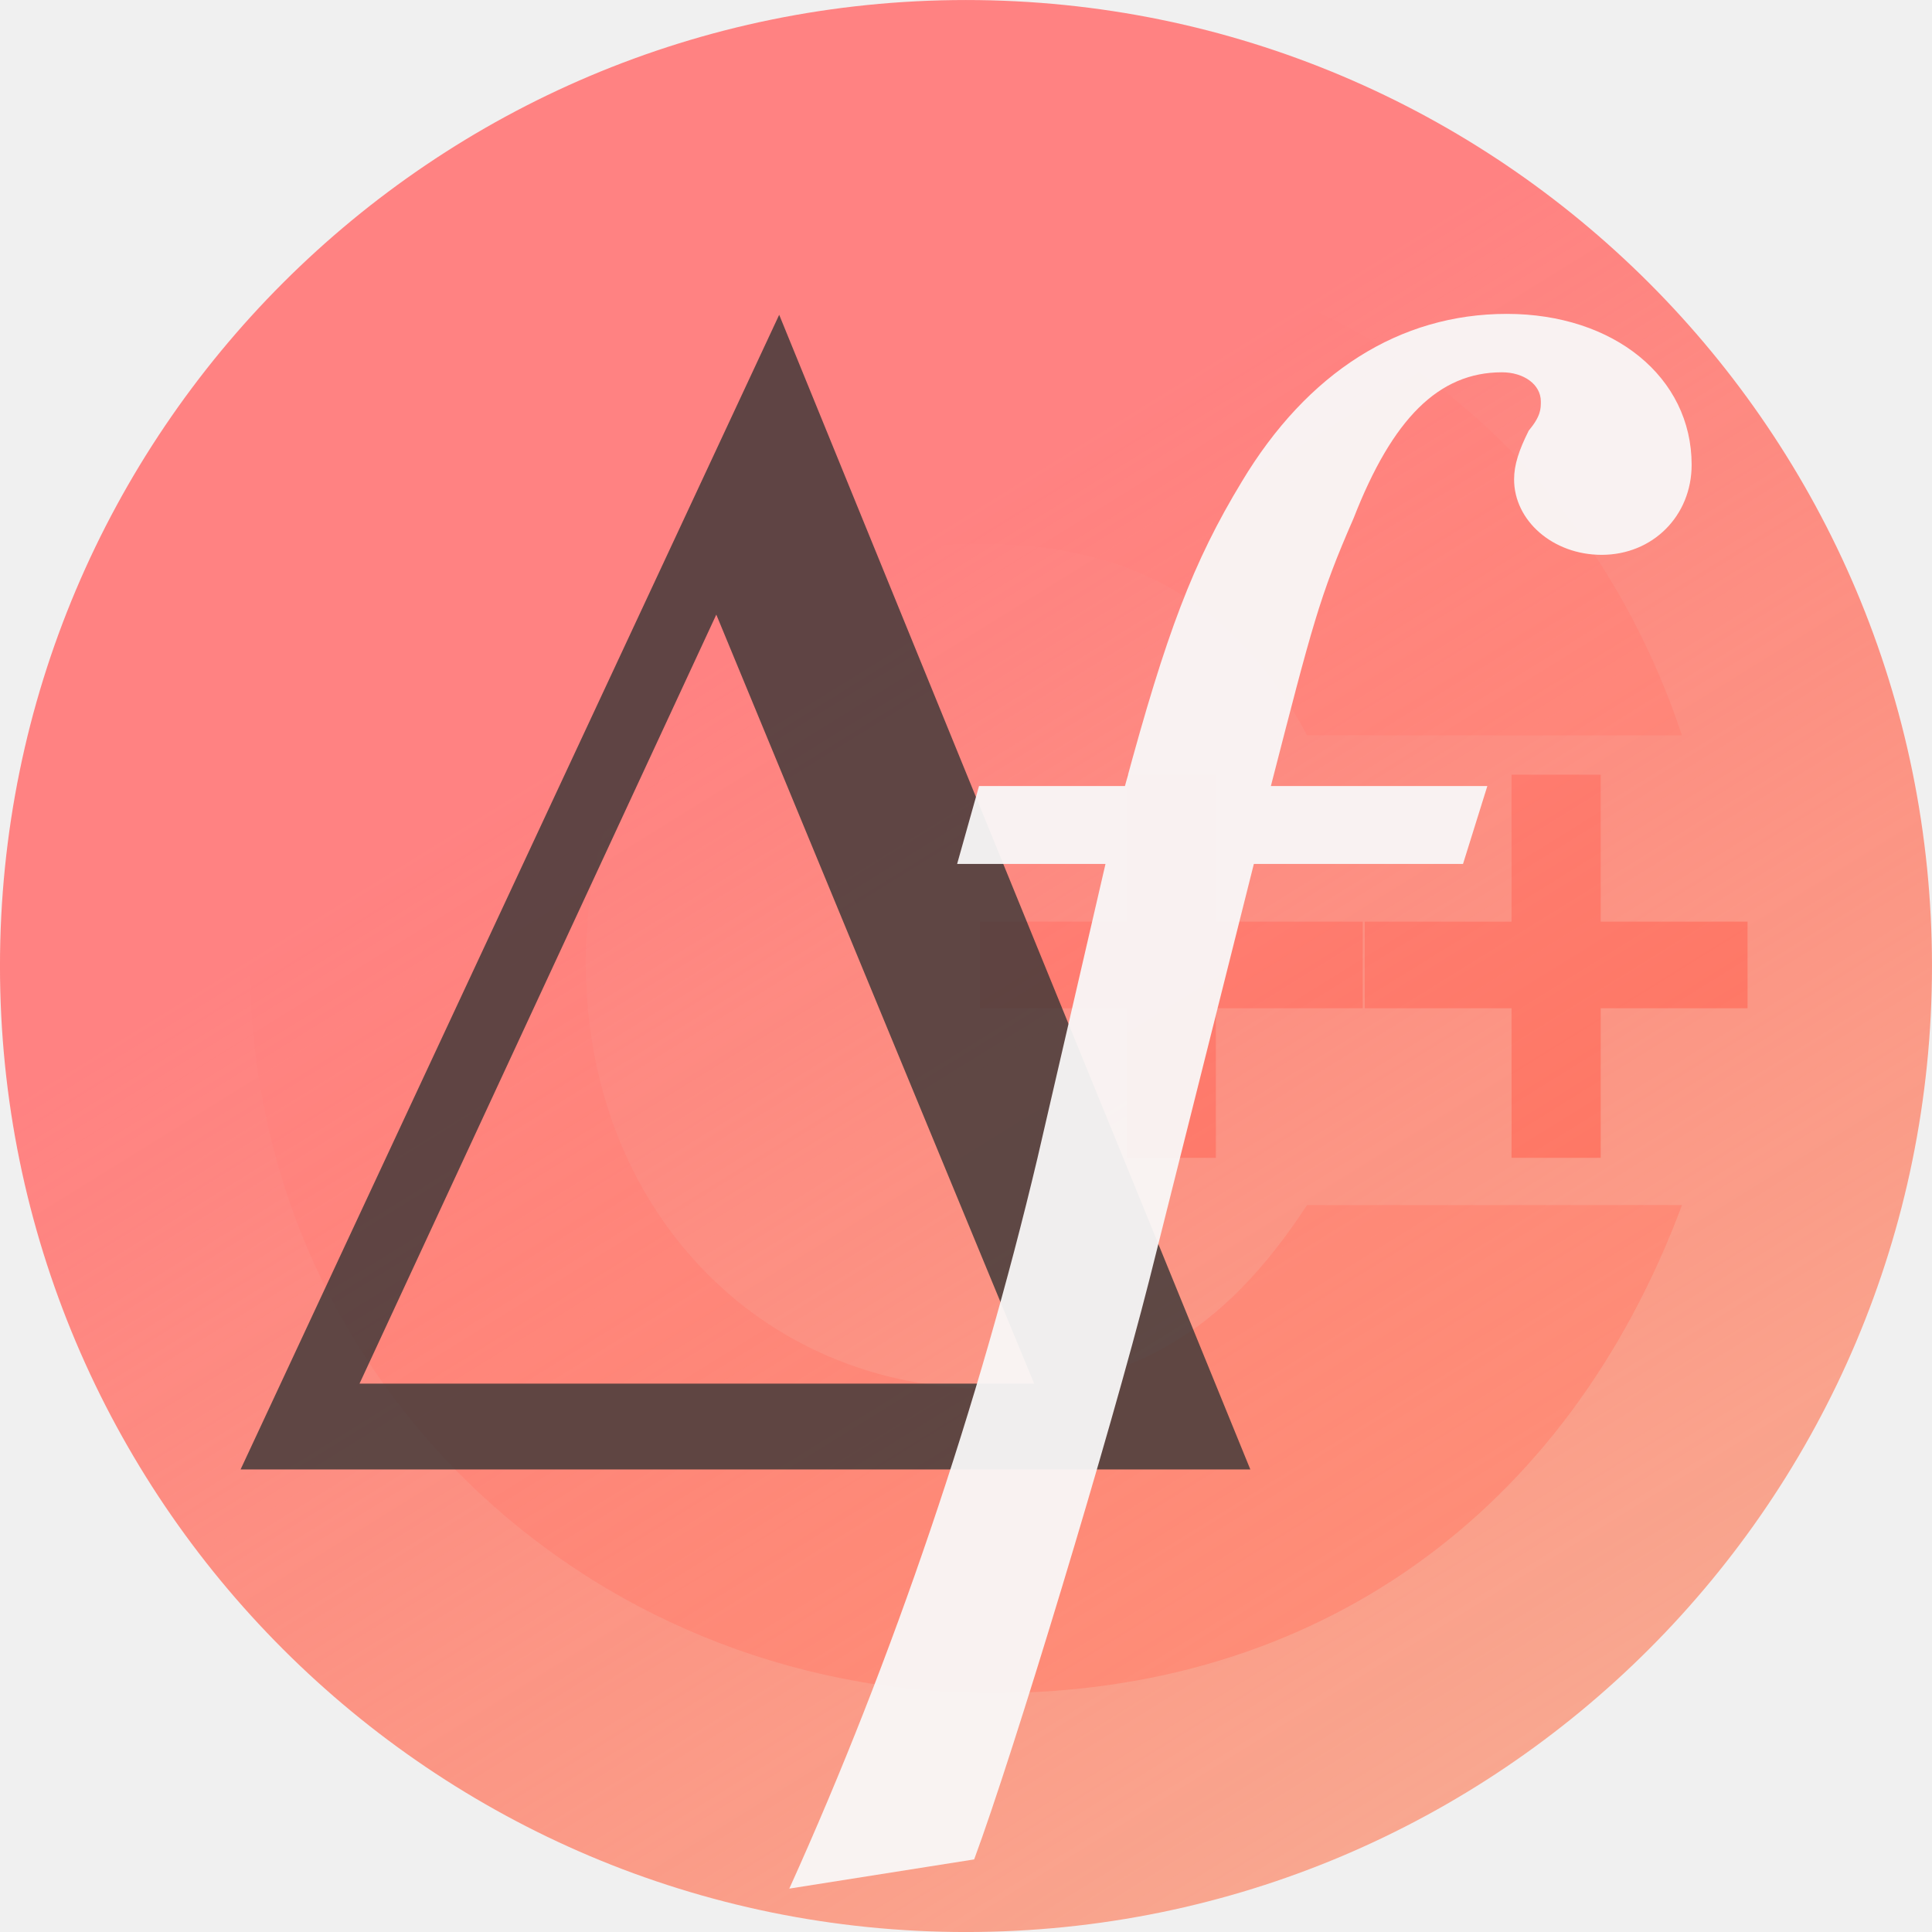
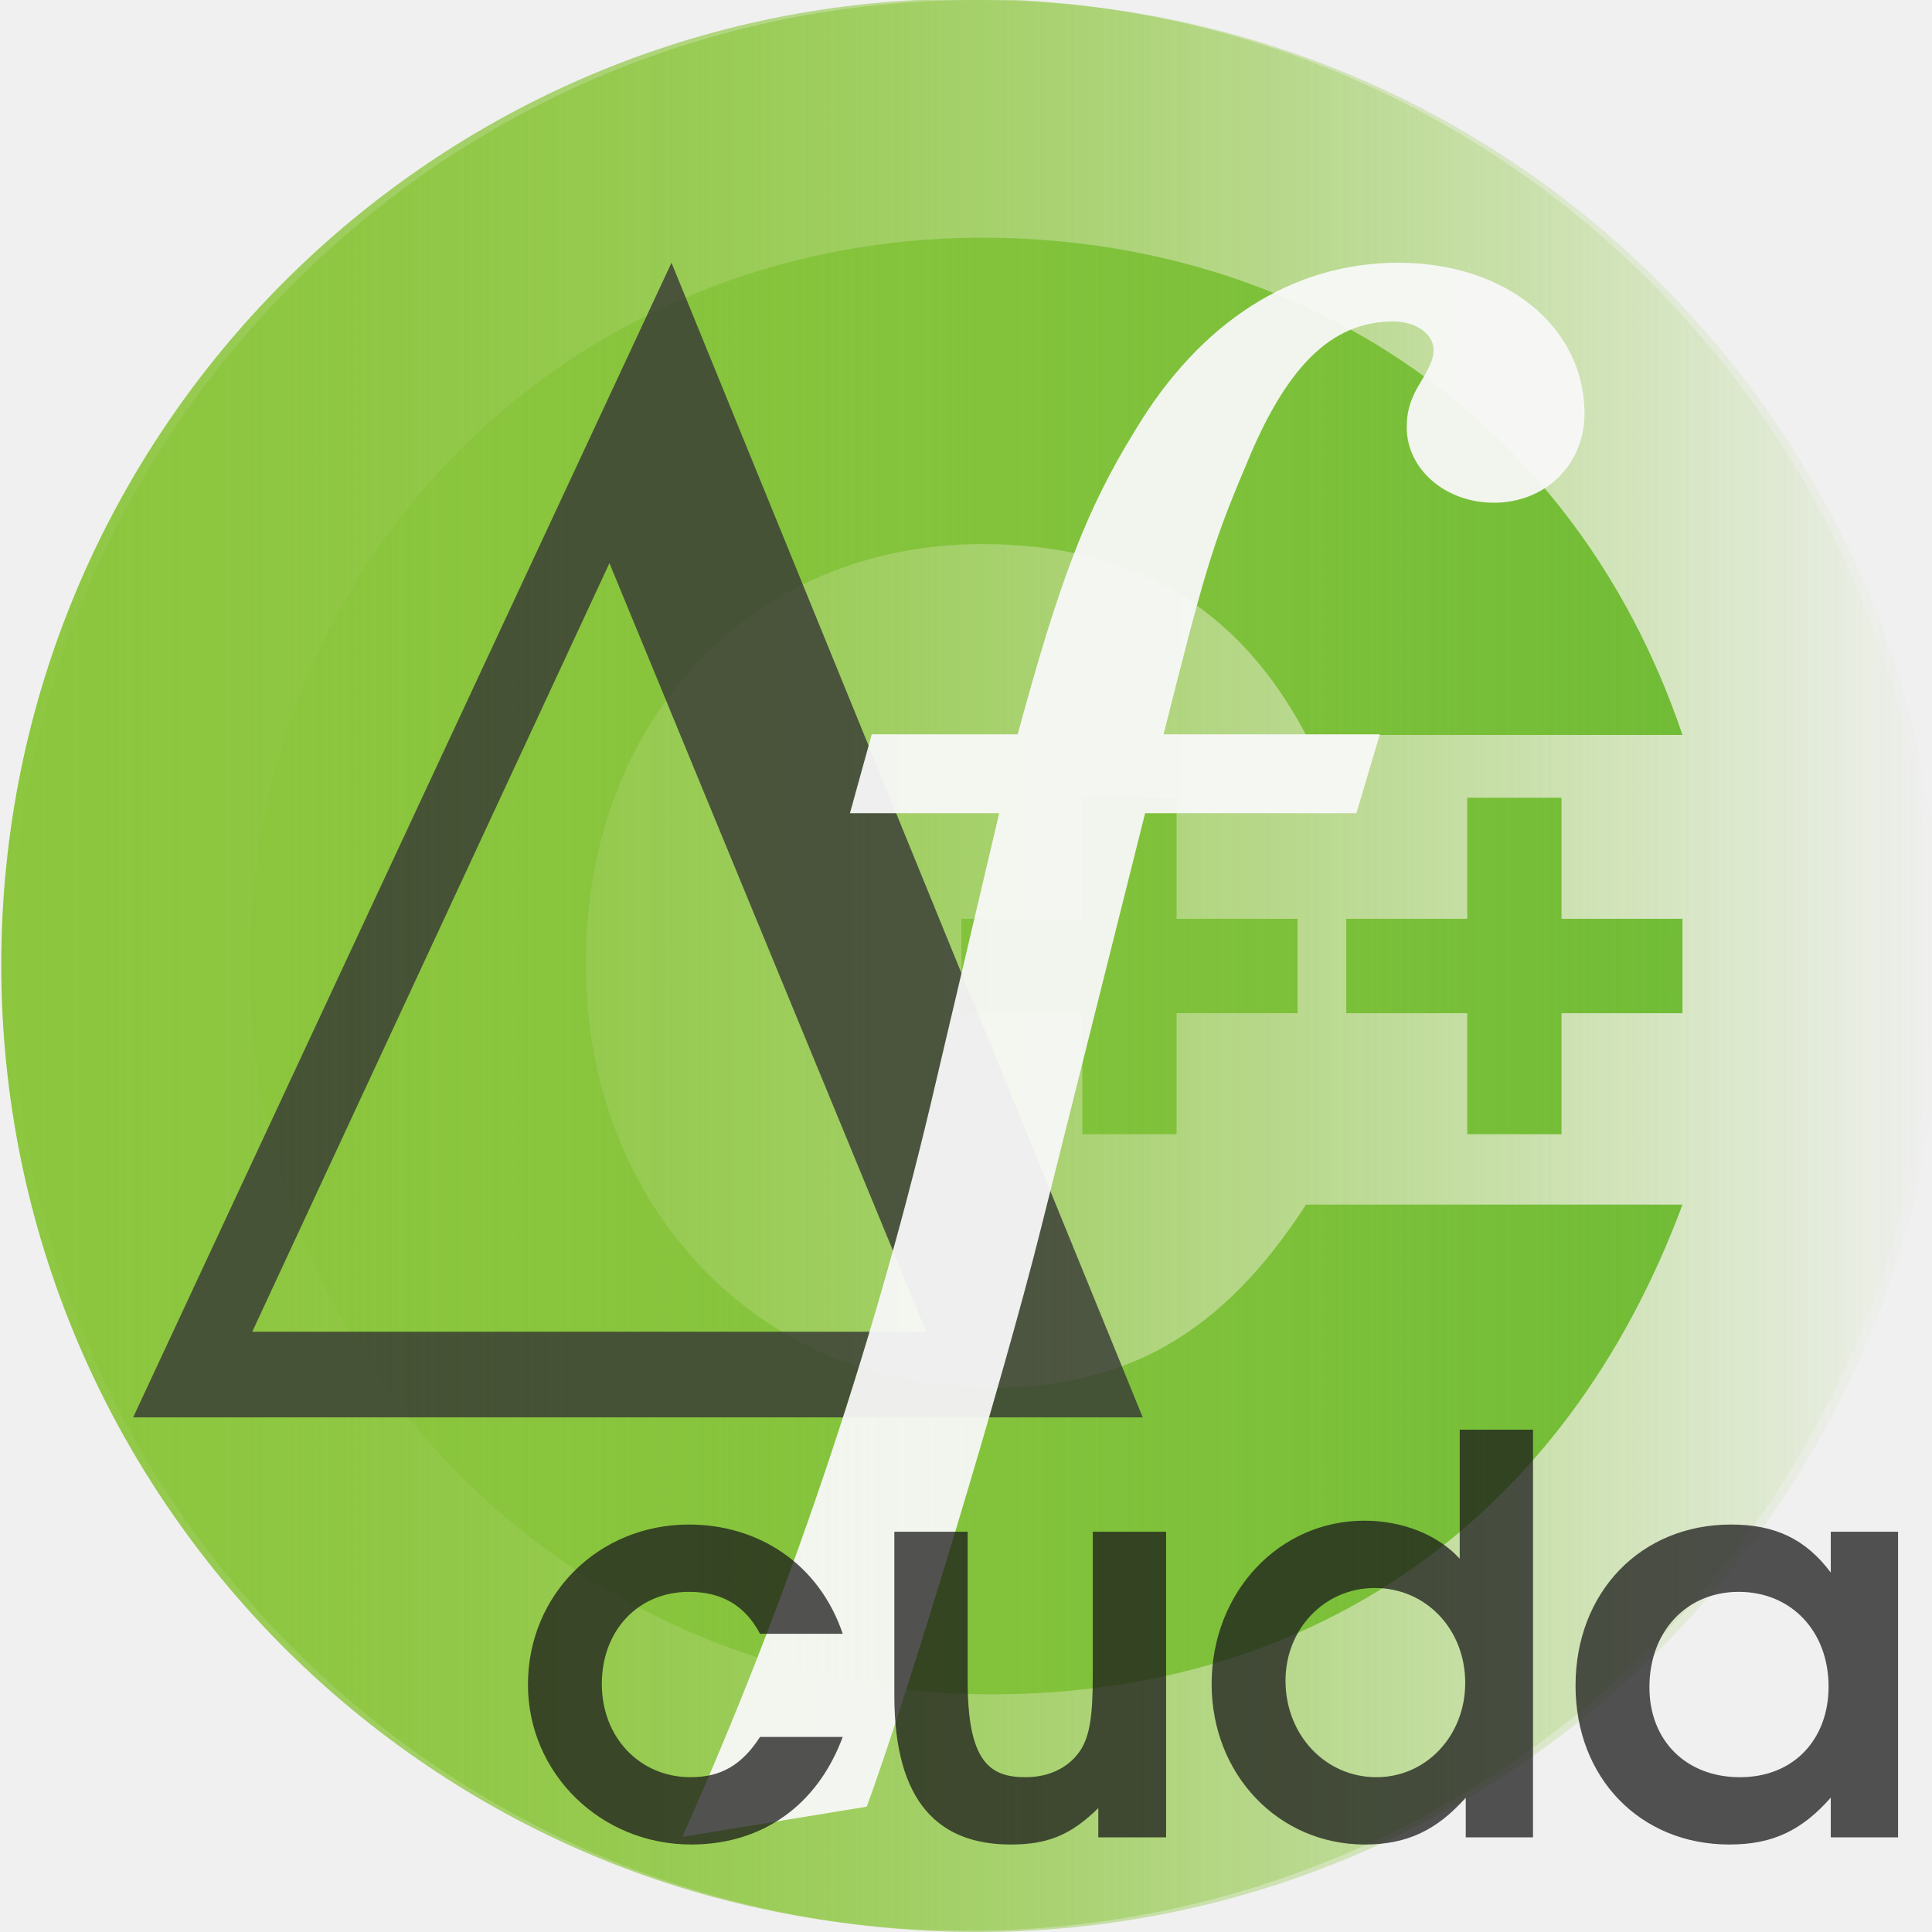
<svg xmlns="http://www.w3.org/2000/svg" xmlns:xlink="http://www.w3.org/1999/xlink" width="32.884mm" height="32.884mm" viewBox="0 0 32.884 32.884" version="1.1" id="svg8">
  <defs id="defs2">
-     <linearGradient id="linearGradient897">
-       <stop style="stop-color:#ff8282;stop-opacity:1" offset="0" id="stop893" />
-       <stop style="stop-color:#ff5f00;stop-opacity:0" offset="1" id="stop895" />
+     <linearGradient id="linearGradient932">
+       <stop style="stop-color:#8cc63e;stop-opacity:1;" offset="0" id="stop928" />
+       <stop style="stop-color:#8cc63e;stop-opacity:0;" offset="1" id="stop930" />
    </linearGradient>
-     <filter style="color-interpolation-filters:sRGB" id="filter877" x="-0.035" width="1.071" y="-0.037" height="1.073">
-       <feGaussianBlur stdDeviation="0.217" id="feGaussianBlur879" />
-     </filter>
-     <linearGradient xlink:href="#linearGradient897" id="linearGradient899" x1="126.619" y1="64.609" x2="156.152" y2="112.25" gradientUnits="userSpaceOnUse" />
-     <linearGradient xlink:href="#linearGradient897" id="linearGradient941" gradientUnits="userSpaceOnUse" x1="126.619" y1="64.609" x2="156.152" y2="112.25" gradientTransform="translate(54.04791,6.176257)" />
-     <linearGradient xlink:href="#linearGradient897" id="linearGradient941-4" gradientUnits="userSpaceOnUse" x1="126.619" y1="64.609" x2="156.152" y2="112.25" gradientTransform="translate(49.26132,39.25322)" />
-     <linearGradient xlink:href="#linearGradient897" id="linearGradient1349" gradientUnits="userSpaceOnUse" gradientTransform="translate(-22.19072,-96.52206)" x1="126.619" y1="64.609" x2="156.152" y2="112.25" />
-     <linearGradient xlink:href="#linearGradient897" id="linearGradient1388" gradientUnits="userSpaceOnUse" gradientTransform="translate(-65.95611,138.7419)" x1="126.619" y1="64.609" x2="156.152" y2="112.25" />
-     <linearGradient xlink:href="#linearGradient897" id="linearGradient1407" gradientUnits="userSpaceOnUse" gradientTransform="translate(-152.3237,135.2457)" x1="126.619" y1="64.609" x2="156.152" y2="112.25" />
-     <linearGradient xlink:href="#linearGradient897" id="linearGradient1437" gradientUnits="userSpaceOnUse" gradientTransform="translate(-183.8847,223.5031)" x1="126.619" y1="64.609" x2="156.152" y2="112.25" />
-     <linearGradient xlink:href="#linearGradient897" id="linearGradient1453" gradientUnits="userSpaceOnUse" gradientTransform="translate(-0.02071618,148.1073)" x1="126.619" y1="64.609" x2="156.152" y2="112.25" />
+     <linearGradient xlink:href="#linearGradient932" id="linearGradient934" x1="108.816" y1="221.33" x2="141.7" y2="221.33" gradientUnits="userSpaceOnUse" />
+     <linearGradient xlink:href="#linearGradient932" id="linearGradient1103" gradientUnits="userSpaceOnUse" x1="108.816" y1="221.33" x2="141.7" y2="221.33" />
+     <linearGradient xlink:href="#linearGradient932" id="linearGradient1204" gradientUnits="userSpaceOnUse" x1="108.816" y1="221.33" x2="141.7" y2="221.33" gradientTransform="translate(0.1870889)" />
+     <linearGradient xlink:href="#linearGradient932" id="linearGradient1204-0" gradientUnits="userSpaceOnUse" x1="108.816" y1="221.33" x2="141.7" y2="221.33" gradientTransform="translate(0.02184285,-0.02183074)" />
  </defs>
  <g id="layer1" transform="translate(-108.8163,-204.8876)">
-     <g id="g1476" style="fill:#ff5555;fill-opacity:0.782;stroke-width:0.231" transform="matrix(4.330932,0,0,4.330932,-571.8994,-59.37948)">
-       <g id="g1474" transform="matrix(0.6597928,0,0,0.6597928,68.54921,20.18667)" style="fill:#ff5555;fill-opacity:0.782;stroke-width:0.35">
-         <text transform="scale(0.9996427,1.000357)" xml:space="preserve" style="font-style:italic;font-variant:normal;font-weight:normal;font-stretch:normal;font-size:14.954px;line-height:1.25;font-family:'Linux Biolinum O';-inkscape-font-specification:'Linux Biolinum O Italic';letter-spacing:0px;word-spacing:0px;fill:#ffaaaa;fill-opacity:0.782;stroke:none;stroke-width:0.093" x="135.41" y="71.758" id="text1464">
-           <tspan id="tspan1462" x="135.41" y="71.758" style="font-style:normal;font-variant:normal;font-weight:bold;font-stretch:normal;font-family:'TeX Gyre Adventor';-inkscape-font-specification:'TeX Gyre Adventor';fill:#ffaaaa;fill-opacity:0.782;stroke-width:0.093">c</tspan>
-         </text>
-         <text id="text1468" y="68.634" x="142.174" style="font-style:italic;font-variant:normal;font-weight:normal;font-stretch:normal;font-size:4.072px;line-height:1.25;font-family:'Linux Biolinum O';-inkscape-font-specification:'Linux Biolinum O Italic';letter-spacing:0px;word-spacing:0px;fill:#ff5555;fill-opacity:0.782;stroke:none;stroke-width:0.093" xml:space="preserve" transform="scale(0.9996427,1.000357)">
-           <tspan style="font-style:normal;font-variant:normal;font-weight:bold;font-stretch:normal;font-family:'TeX Gyre Adventor';-inkscape-font-specification:'TeX Gyre Adventor';fill:#ff5555;fill-opacity:0.782;stroke-width:0.093" y="68.634" x="142.174" id="tspan1466">+</tspan>
-         </text>
-         <text transform="scale(0.9996427,1.000357)" xml:space="preserve" style="font-style:italic;font-variant:normal;font-weight:normal;font-stretch:normal;font-size:4.072px;line-height:1.25;font-family:'Linux Biolinum O';-inkscape-font-specification:'Linux Biolinum O Italic';letter-spacing:0px;word-spacing:0px;fill:#ff5555;fill-opacity:0.782;stroke:none;stroke-width:0.093" x="139.881" y="68.634" id="text1472">
-           <tspan id="tspan1470" x="139.881" y="68.634" style="font-style:normal;font-variant:normal;font-weight:bold;font-stretch:normal;font-family:'TeX Gyre Adventor';-inkscape-font-specification:'TeX Gyre Adventor';fill:#ff5555;fill-opacity:0.782;stroke-width:0.093">+</tspan>
-         </text>
-       </g>
-     </g>
+     <path style="font-style:italic;font-variant:normal;font-weight:normal;font-stretch:normal;font-size:42.73px;line-height:1.25;font-family:'Linux Biolinum O';-inkscape-font-specification:'Linux Biolinum O Italic';letter-spacing:0px;word-spacing:0px;fill:#44aa00;fill-opacity:0.782;stroke:none;stroke-width:1" d="M 63.191 15.291 C 36.715 15.291 16.051 35.809 16.051 62.143 C 16.051 88.153 37.361 108.994 63.838 108.994 C 84.664 108.994 100.808 97.523 108.234 77.49 L 84.018 77.49 C 78.69 85.73 72.555 89.285 63.676 89.285 C 48.823 89.285 37.684 77.652 37.684 61.98 C 37.684 46.309 48.339 35.002 63.191 35.002 C 72.878 35.002 79.659 39.04 84.018 47.279 L 108.234 47.279 C 101.292 26.761 83.533 15.291 63.191 15.291 z M 69.625 51.32 L 69.625 59.107 L 61.844 59.107 L 61.844 65.178 L 69.625 65.178 L 69.625 72.965 L 75.691 72.965 L 75.691 65.178 L 83.473 65.178 L 83.473 59.107 L 75.691 59.107 L 75.691 51.32 L 69.625 51.32 z M 94.387 51.32 L 94.387 59.107 L 86.605 59.107 L 86.605 65.178 L 94.387 65.178 L 94.387 72.965 L 100.453 72.965 L 100.453 65.178 L 108.234 65.178 L 108.234 59.107 L 100.453 59.107 L 100.453 51.32 L 94.387 51.32 z " transform="matrix(0.2645833,0,0,0.2645833,108.8163,204.8876)" id="text1464" />
    <g id="g1330" style="fill:#ffd42a;fill-opacity:0.682;stroke-width:0.218" transform="matrix(4.591434,0,0,4.591434,-560.9001,-220.9344)">
      <g id="g1328" transform="matrix(0.6597928,0,0,0.6597928,68.54921,20.18667)" style="fill:#ffd42a;fill-opacity:0.682;stroke-width:0.33">
        <g aria-label="c" transform="scale(0.9996427,1.000357)" style="font-style:italic;font-variant:normal;font-weight:normal;font-stretch:normal;font-size:14.954px;line-height:1.25;font-family:'Linux Biolinum O';-inkscape-font-specification:'Linux Biolinum O Italic';letter-spacing:0px;word-spacing:0px;fill:#ffd42a;fill-opacity:0.682;stroke:none;stroke-width:0.087" id="text1318" />
        <g aria-label="+" transform="scale(0.9996427,1.000357)" style="font-style:italic;font-variant:normal;font-weight:normal;font-stretch:normal;font-size:4.072px;line-height:1.25;font-family:'Linux Biolinum O';-inkscape-font-specification:'Linux Biolinum O Italic';letter-spacing:0px;word-spacing:0px;fill:#ffd42a;fill-opacity:0.682;stroke:none;stroke-width:0.087" id="text1322" />
        <g aria-label="+" transform="scale(0.9996427,1.000357)" style="font-style:italic;font-variant:normal;font-weight:normal;font-stretch:normal;font-size:4.072px;line-height:1.25;font-family:'Linux Biolinum O';-inkscape-font-specification:'Linux Biolinum O Italic';letter-spacing:0px;word-spacing:0px;fill:#ffd42a;fill-opacity:0.682;stroke:none;stroke-width:0.087" id="text1326" />
      </g>
    </g>
-     <text id="text821" y="141.174" x="117.441" style="font-style:normal;font-variant:normal;font-weight:normal;font-stretch:normal;font-size:37.341px;line-height:1.25;font-family:'Lohit Gurmukhi';-inkscape-font-specification:'Lohit Gurmukhi';letter-spacing:0px;word-spacing:0px;fill:#000000;fill-opacity:1;stroke:none;stroke-width:0.265" xml:space="preserve">
-       <tspan style="font-style:normal;font-variant:normal;font-weight:normal;font-stretch:normal;font-family:'Lohit Gurmukhi';-inkscape-font-specification:'Lohit Gurmukhi';fill:#000000;fill-opacity:1;stroke-width:0.265" y="141.174" x="117.441" id="tspan819">∂</tspan>
-     </text>
-     <circle style="opacity:1;fill:#000000;fill-opacity:1;stroke:none;stroke-width:0.5;stroke-linecap:butt;stroke-miterlimit:4;stroke-dasharray:none;stroke-dashoffset:0;stroke-opacity:1" id="path823" cx="67.374" cy="66.34" r="16.442" />
-     <text xml:space="preserve" style="font-style:italic;font-variant:normal;font-weight:normal;font-stretch:normal;font-size:36.437px;line-height:1.25;font-family:'Linux Biolinum O';-inkscape-font-specification:'Linux Biolinum O Italic';letter-spacing:0px;word-spacing:0px;fill:#ffffff;fill-opacity:1;stroke:none;stroke-width:0.265" x="56.54" y="76.581" id="text817-6">
-       <tspan id="tspan815-8" x="56.54" y="76.581" style="font-style:italic;font-variant:normal;font-weight:normal;font-stretch:normal;font-family:'Linux Biolinum O';-inkscape-font-specification:'Linux Biolinum O Italic';fill:#ffffff;stroke-width:0.265">∂</tspan>
-     </text>
-     <circle r="16.442" cy="73.222" cx="125.279" id="circle843" style="opacity:1;fill:url(#linearGradient899);fill-opacity:1;stroke:none;stroke-width:0.5;stroke-linecap:butt;stroke-miterlimit:4;stroke-dasharray:none;stroke-dashoffset:0;stroke-opacity:1" />
-     <g id="g857" style="fill:#ff80b2;stroke-width:0.693;filter:url(#filter877)" transform="matrix(1.441473,0,0,1.442504,-91.29095,8.541472)">
-       <text id="text817" y="69.756" x="126.354" style="font-style:italic;font-variant:normal;font-weight:normal;font-stretch:normal;font-size:15.279px;line-height:1.25;font-family:'Linux Biolinum O';-inkscape-font-specification:'Linux Biolinum O Italic';letter-spacing:0px;word-spacing:0px;fill:#ff80b2;fill-opacity:1;stroke:none;stroke-width:0.183" xml:space="preserve">
-         <tspan style="font-style:italic;font-variant:normal;font-weight:normal;font-stretch:normal;font-family:'Linux Biolinum O';-inkscape-font-specification:'Linux Biolinum O Italic';fill:#ff80b2;stroke-width:0.183" y="69.756" x="126.354" id="tspan815">f</tspan>
-       </text>
-       <text xml:space="preserve" style="font-style:italic;font-variant:normal;font-weight:normal;font-stretch:normal;font-size:16.021px;line-height:1.25;font-family:'Linux Biolinum O';-inkscape-font-specification:'Linux Biolinum O Italic';letter-spacing:0px;word-spacing:0px;fill:#ff80b2;fill-opacity:1;stroke:none;stroke-width:0.183" x="118.423" y="70.94" id="text851">
-         <tspan id="tspan849" x="118.423" y="70.94" style="font-style:italic;font-variant:normal;font-weight:normal;font-stretch:normal;font-family:'Linux Biolinum O';-inkscape-font-specification:'Linux Biolinum O Italic';fill:#ff80b2;stroke-width:0.183">∂</tspan>
-       </text>
-     </g>
-     <text id="text861" y="82.609" x="84.996" style="font-style:italic;font-variant:normal;font-weight:normal;font-stretch:normal;font-size:22.032px;line-height:1.25;font-family:'Linux Biolinum O';-inkscape-font-specification:'Linux Biolinum O Italic';letter-spacing:0px;word-spacing:0px;fill:#333333;fill-opacity:1;stroke:none;stroke-width:0.265" xml:space="preserve" transform="scale(0.9996427,1.000357)">
-       <tspan style="font-style:italic;font-variant:normal;font-weight:normal;font-stretch:normal;font-family:'TeX Gyre Schola';-inkscape-font-specification:'TeX Gyre Schola Italic';fill:#333333;stroke-width:0.265" y="82.609" x="84.996" id="tspan859">∂f++</tspan>
-     </text>
    <text xml:space="preserve" style="font-style:italic;font-variant:normal;font-weight:normal;font-stretch:normal;font-size:23.102px;line-height:1.25;font-family:'Linux Biolinum O';-inkscape-font-specification:'Linux Biolinum O Italic';letter-spacing:0px;word-spacing:0px;fill:#333333;fill-opacity:1;stroke:none;stroke-width:0.265" x="77.369" y="83.581" id="text865" transform="scale(0.9996427,1.000357)">
      <tspan id="tspan863" x="77.369" y="104.585" style="font-style:italic;font-variant:normal;font-weight:normal;font-stretch:normal;font-family:'Linux Biolinum O';-inkscape-font-specification:'Linux Biolinum O Italic';fill:#333333;stroke-width:0.265" />
    </text>
-     <text xml:space="preserve" style="font-style:italic;font-variant:normal;font-weight:normal;font-stretch:normal;font-size:22.032px;line-height:1.25;font-family:'Linux Biolinum O';-inkscape-font-specification:'Linux Biolinum O Italic';letter-spacing:0px;word-spacing:0px;fill:#333333;fill-opacity:1;stroke:none;stroke-width:0.265" x="91.479" y="51.683" id="text919" transform="scale(0.9996427,1.000357)">
-       <tspan id="tspan917" x="91.479" y="51.683" style="font-style:italic;font-variant:normal;font-weight:normal;font-stretch:normal;font-family:'TeX Gyre Schola';-inkscape-font-specification:'TeX Gyre Schola Italic';fill:#333333;stroke-width:0.265">∂fx</tspan>
+     <text transform="scale(0.9996427,1.000357)" xml:space="preserve" style="font-style:italic;font-variant:normal;font-weight:normal;font-stretch:normal;font-size:15.587px;line-height:1.25;font-family:'Linux Biolinum O';-inkscape-font-specification:'Linux Biolinum O Italic';letter-spacing:0px;word-spacing:0px;fill:#1a1a1a;fill-opacity:0.782;stroke:none;stroke-width:0.265" x="122.086" y="179.249" id="text1143">
+       <tspan id="tspan1141" x="122.086" y="193.421" style="font-style:normal;font-variant:normal;font-weight:bold;font-stretch:normal;font-family:'TeX Gyre Adventor';-inkscape-font-specification:'TeX Gyre Adventor';fill:#1a1a1a;fill-opacity:0.782;stroke-width:0.265" />
    </text>
-     <g style="fill:#333333;stroke-width:0.693" transform="matrix(1.441473,0,0,1.442504,-90.39414,-17.10654)" id="g933">
-       <text id="text923" y="67.208" x="149.575" style="font-style:italic;font-variant:normal;font-weight:normal;font-stretch:normal;font-size:9.576px;line-height:1.25;font-family:'Linux Biolinum O';-inkscape-font-specification:'Linux Biolinum O Italic';letter-spacing:0px;word-spacing:0px;fill:#333333;fill-opacity:1;stroke:none;stroke-width:0.183" xml:space="preserve">
-         <tspan style="font-style:italic;font-variant:normal;font-weight:normal;font-stretch:normal;font-family:'TeX Gyre Schola';-inkscape-font-specification:'TeX Gyre Schola Italic';fill:#333333;stroke-width:0.183" y="67.208" x="149.575" id="tspan921">x</tspan>
-       </text>
-       <text xml:space="preserve" style="font-style:italic;font-variant:normal;font-weight:normal;font-stretch:normal;font-size:15.279px;line-height:1.25;font-family:'Linux Biolinum O';-inkscape-font-specification:'Linux Biolinum O Italic';letter-spacing:0px;word-spacing:0px;fill:#333333;fill-opacity:1;stroke:none;stroke-width:0.183" x="146.194" y="66.699" id="text927">
-         <tspan id="tspan925" x="146.194" y="66.699" style="font-style:italic;font-variant:normal;font-weight:normal;font-stretch:normal;font-family:'TeX Gyre Schola';-inkscape-font-specification:'TeX Gyre Schola Italic';fill:#333333;stroke-width:0.183">f</tspan>
-       </text>
-     </g>
-     <circle style="opacity:1;fill:url(#linearGradient941);fill-opacity:1;stroke:none;stroke-width:0.5;stroke-linecap:butt;stroke-miterlimit:4;stroke-dasharray:none;stroke-dashoffset:0;stroke-opacity:1" id="circle939" cx="179.327" cy="79.398" r="16.442" />
-     <g id="g1372" transform="translate(1.562531,3.356072)">
-       <text id="text956" y="82.251" x="170.679" style="font-style:italic;font-variant:normal;font-weight:normal;font-stretch:normal;font-size:22.914px;line-height:1.25;font-family:'Linux Biolinum O';-inkscape-font-specification:'Linux Biolinum O Italic';letter-spacing:0px;word-spacing:0px;fill:#333333;fill-opacity:0.784;stroke:none;stroke-width:0.265" xml:space="preserve" transform="scale(0.9996427,1.000357)">
-         <tspan style="font-style:normal;font-variant:normal;font-weight:normal;font-stretch:normal;font-family:'TeX Gyre Schola';-inkscape-font-specification:'TeX Gyre Schola';fill:#333333;fill-opacity:0.784;stroke-width:0.265" y="82.251" x="170.679" id="tspan954">Δ</tspan>
-       </text>
-       <g style="fill:#ffffff;fill-opacity:0.938;stroke-width:0.47" transform="matrix(2.126134,0,0,2.127654,-152.5522,-88.41393)" id="g966">
-         <text xml:space="preserve" style="font-style:italic;font-variant:normal;font-weight:normal;font-stretch:normal;font-size:11.427px;line-height:1.25;font-family:'Linux Biolinum O';-inkscape-font-specification:'Linux Biolinum O Italic';letter-spacing:0px;word-spacing:0px;fill:#ffffff;fill-opacity:0.938;stroke:none;stroke-width:0.124" x="156.296" y="82.299" id="text964">
-           <tspan id="tspan962" x="156.296" y="82.299" style="font-style:italic;font-variant:normal;font-weight:normal;font-stretch:normal;font-size:10.774px;font-family:'TeX Gyre Schola';-inkscape-font-specification:'TeX Gyre Schola Italic';fill:#ffffff;fill-opacity:0.938;stroke-width:0.124">f</tspan>
-         </text>
-       </g>
-     </g>
-     <g transform="matrix(5.801623,0,0,5.801623,-819.6834,-200.6165)" style="fill:#1a1a1a;fill-opacity:0.782;stroke-width:0.172" id="g1151">
-       <g style="fill:#1a1a1a;fill-opacity:0.782;stroke-width:0.261" transform="matrix(0.6597928,0,0,0.6597928,68.54921,20.18667)" id="g1149">
-         <text id="text1139" y="71.758" x="135.41" style="font-style:italic;font-variant:normal;font-weight:normal;font-stretch:normal;font-size:14.954px;line-height:1.25;font-family:'Linux Biolinum O';-inkscape-font-specification:'Linux Biolinum O Italic';letter-spacing:0px;word-spacing:0px;fill:#1a1a1a;fill-opacity:0.782;stroke:none;stroke-width:0.069" xml:space="preserve" transform="scale(0.9996427,1.000357)">
-           <tspan style="font-style:normal;font-variant:normal;font-weight:bold;font-stretch:normal;font-family:'TeX Gyre Adventor';-inkscape-font-specification:'TeX Gyre Adventor';fill:#1a1a1a;fill-opacity:0.782;stroke-width:0.069" y="71.758" x="135.41" id="tspan1137">c</tspan>
-         </text>
-         <text transform="scale(0.9996427,1.000357)" xml:space="preserve" style="font-style:italic;font-variant:normal;font-weight:normal;font-stretch:normal;font-size:4.072px;line-height:1.25;font-family:'Linux Biolinum O';-inkscape-font-specification:'Linux Biolinum O Italic';letter-spacing:0px;word-spacing:0px;fill:#1a1a1a;fill-opacity:0.782;stroke:none;stroke-width:0.069" x="142.174" y="68.634" id="text1143">
-           <tspan id="tspan1141" x="142.174" y="68.634" style="font-style:normal;font-variant:normal;font-weight:bold;font-stretch:normal;font-family:'TeX Gyre Adventor';-inkscape-font-specification:'TeX Gyre Adventor';fill:#1a1a1a;fill-opacity:0.782;stroke-width:0.069">+</tspan>
-         </text>
-         <text id="text1147" y="68.634" x="139.881" style="font-style:italic;font-variant:normal;font-weight:normal;font-stretch:normal;font-size:4.072px;line-height:1.25;font-family:'Linux Biolinum O';-inkscape-font-specification:'Linux Biolinum O Italic';letter-spacing:0px;word-spacing:0px;fill:#1a1a1a;fill-opacity:0.782;stroke:none;stroke-width:0.069" xml:space="preserve" transform="scale(0.9996427,1.000357)">
-           <tspan style="font-style:normal;font-variant:normal;font-weight:bold;font-stretch:normal;font-family:'TeX Gyre Adventor';-inkscape-font-specification:'TeX Gyre Adventor';fill:#1a1a1a;fill-opacity:0.782;stroke-width:0.069" y="68.634" x="139.881" id="tspan1145">+</tspan>
-         </text>
-       </g>
-     </g>
-     <circle style="opacity:1;fill:url(#linearGradient941-4);fill-opacity:1;stroke:none;stroke-width:0.5;stroke-linecap:butt;stroke-miterlimit:4;stroke-dasharray:none;stroke-dashoffset:0;stroke-opacity:1" id="circle939-8" cx="174.54" cy="112.475" r="16.442" />
+     <text id="text1147" y="179.249" x="113.307" style="font-style:italic;font-variant:normal;font-weight:normal;font-stretch:normal;font-size:15.587px;line-height:1.25;font-family:'Linux Biolinum O';-inkscape-font-specification:'Linux Biolinum O Italic';letter-spacing:0px;word-spacing:0px;fill:#1a1a1a;fill-opacity:0.782;stroke:none;stroke-width:0.265" xml:space="preserve" transform="scale(0.9996427,1.000357)">
+       <tspan style="font-style:normal;font-variant:normal;font-weight:bold;font-stretch:normal;font-family:'TeX Gyre Adventor';-inkscape-font-specification:'TeX Gyre Adventor';fill:#1a1a1a;fill-opacity:0.782;stroke-width:0.265" y="193.421" x="113.307" id="tspan1145" />
+     </text>
    <g id="g966-6" transform="matrix(1.441473,0,0,1.442504,-51.8192,0.8842713)" style="fill:#ffffff;fill-opacity:0.784;stroke-width:0.693" />
-     <g transform="matrix(4.690785,0,0,4.690785,-580.5435,-191.5574)" style="fill:#ffcbcb;fill-opacity:1;stroke-width:0.213" id="g1151-8">
-       <g style="fill:#ffcbcb;fill-opacity:1;stroke-width:0.323" transform="matrix(0.6597928,0,0,0.6597928,68.54921,20.18667)" id="g1149-1">
-         <text id="text1139-7" y="71.758" x="135.41" style="font-style:italic;font-variant:normal;font-weight:normal;font-stretch:normal;font-size:14.954px;line-height:1.25;font-family:'Linux Biolinum O';-inkscape-font-specification:'Linux Biolinum O Italic';letter-spacing:0px;word-spacing:0px;fill:#ffcbcb;fill-opacity:1;stroke:none;stroke-width:0.085" xml:space="preserve" transform="scale(0.9996427,1.000357)">
-           <tspan style="font-style:normal;font-variant:normal;font-weight:bold;font-stretch:normal;font-family:'TeX Gyre Adventor';-inkscape-font-specification:'TeX Gyre Adventor';fill:#ffcbcb;fill-opacity:1;stroke-width:0.085" y="71.758" x="135.41" id="tspan1137-4">c</tspan>
-         </text>
-         <text transform="scale(0.9996427,1.000357)" xml:space="preserve" style="font-style:italic;font-variant:normal;font-weight:normal;font-stretch:normal;font-size:4.072px;line-height:1.25;font-family:'Linux Biolinum O';-inkscape-font-specification:'Linux Biolinum O Italic';letter-spacing:0px;word-spacing:0px;fill:#ffcbcb;fill-opacity:1;stroke:none;stroke-width:0.085" x="142.174" y="68.634" id="text1143-4">
-           <tspan id="tspan1141-8" x="142.174" y="68.634" style="font-style:normal;font-variant:normal;font-weight:bold;font-stretch:normal;font-family:'TeX Gyre Adventor';-inkscape-font-specification:'TeX Gyre Adventor';fill:#ffcbcb;fill-opacity:1;stroke-width:0.085">+</tspan>
-         </text>
-         <text id="text1147-3" y="68.634" x="139.881" style="font-style:italic;font-variant:normal;font-weight:normal;font-stretch:normal;font-size:4.072px;line-height:1.25;font-family:'Linux Biolinum O';-inkscape-font-specification:'Linux Biolinum O Italic';letter-spacing:0px;word-spacing:0px;fill:#ffcbcb;fill-opacity:1;stroke:none;stroke-width:0.085" xml:space="preserve" transform="scale(0.9996427,1.000357)">
-           <tspan style="font-style:normal;font-variant:normal;font-weight:bold;font-stretch:normal;font-family:'TeX Gyre Adventor';-inkscape-font-specification:'TeX Gyre Adventor';fill:#ffcbcb;fill-opacity:1;stroke-width:0.085" y="68.634" x="139.881" id="tspan1145-4">+</tspan>
-         </text>
-       </g>
-     </g>
-     <text transform="scale(0.9996427,1.000357)" xml:space="preserve" style="font-style:italic;font-variant:normal;font-weight:normal;font-stretch:normal;font-size:25.499px;line-height:1.25;font-family:'Linux Biolinum O';-inkscape-font-specification:'Linux Biolinum O Italic';letter-spacing:0px;word-spacing:0px;fill:#333333;fill-opacity:0.776;stroke:none;stroke-width:0.265" x="165.98" y="118.792" id="text956-2">
-       <tspan id="tspan954-9" x="165.98" y="118.792" style="font-style:italic;font-variant:normal;font-weight:normal;font-stretch:normal;font-family:'TeX Gyre Schola';-inkscape-font-specification:'TeX Gyre Schola Italic';fill:#333333;fill-opacity:0.776;stroke-width:0.265">Δ</tspan>
-     </text>
-     <text transform="scale(0.9996427,1.000357)" id="text964-0" y="118.229" x="172.604" style="font-style:italic;font-variant:normal;font-weight:normal;font-stretch:normal;font-size:16.477px;line-height:1.25;font-family:'Linux Biolinum O';-inkscape-font-specification:'Linux Biolinum O Italic';letter-spacing:0px;word-spacing:0px;fill:#ffffff;fill-opacity:0.784;stroke:none;stroke-width:0.265" xml:space="preserve">
-       <tspan style="font-style:italic;font-variant:normal;font-weight:normal;font-stretch:normal;font-family:'TeX Gyre Schola';-inkscape-font-specification:'TeX Gyre Schola Italic';fill:#ffffff;fill-opacity:0.784;stroke-width:0.265" y="118.229" x="172.604" id="tspan962-2">f</tspan>
-     </text>
-     <text id="text1301" y="37.98" x="170.366" style="font-style:italic;font-variant:normal;font-weight:normal;font-stretch:normal;font-size:4.462px;line-height:1.25;font-family:'Linux Biolinum O';-inkscape-font-specification:'Linux Biolinum O Italic';letter-spacing:0px;word-spacing:0px;fill:#ffcc00;fill-opacity:1;stroke:none;stroke-width:0.265" xml:space="preserve" transform="scale(0.9996427,1.000357)">
-       <tspan style="font-style:normal;font-variant:normal;font-weight:bold;font-stretch:normal;font-size:8.467px;font-family:'TeX Gyre Schola';-inkscape-font-specification:'TeX Gyre Schola';fill:#ffcc00;fill-opacity:1;stroke-width:0.265" y="37.98" x="170.366" id="tspan1299">Δ</tspan>
-     </text>
-     <g style="fill:#ffcc00;fill-opacity:1;stroke-width:1.407" transform="matrix(0.7102761,0,0,0.710784,58.19286,-2.696277)" id="g1307">
-       <text xml:space="preserve" style="font-style:italic;font-variant:normal;font-weight:normal;font-stretch:normal;font-size:11.427px;line-height:1.25;font-family:'Linux Biolinum O';-inkscape-font-specification:'Linux Biolinum O Italic';letter-spacing:0px;word-spacing:0px;fill:#ffcc00;fill-opacity:1;stroke:none;stroke-width:0.372" x="158.496" y="82.432" id="text1305">
-         <tspan id="tspan1303" x="158.496" y="82.432" style="font-style:italic;font-variant:normal;font-weight:normal;font-stretch:normal;font-size:11.916px;font-family:'TeX Gyre Schola';-inkscape-font-specification:'TeX Gyre Schola Italic';fill:#ffcc00;fill-opacity:1;stroke-width:0.372">f</tspan>
-       </text>
-     </g>
-     <circle r="16.442" cy="-23.3" cx="103.088" id="circle1347" style="opacity:1;fill:url(#linearGradient1349);fill-opacity:1;stroke:none;stroke-width:0.5;stroke-linecap:butt;stroke-miterlimit:4;stroke-dasharray:none;stroke-dashoffset:0;stroke-opacity:1" />
-     <text id="text1353" y="-15.034" x="93.846" style="font-style:italic;font-variant:normal;font-weight:normal;font-stretch:normal;font-size:31.797px;line-height:1.25;font-family:'Linux Biolinum O';-inkscape-font-specification:'Linux Biolinum O Italic';letter-spacing:0px;word-spacing:0px;fill:#333333;fill-opacity:0.906;stroke:none;stroke-width:0.265" xml:space="preserve" transform="scale(0.9996427,1.000357)">
-       <tspan style="font-style:normal;font-variant:normal;font-weight:normal;font-stretch:normal;font-family:'TeX Gyre Schola';-inkscape-font-specification:'TeX Gyre Schola';fill:#333333;fill-opacity:0.906;stroke-width:0.265" y="-15.034" x="93.846" id="tspan1351">Δ</tspan>
-     </text>
-     <circle r="16.442" cy="211.964" cx="59.323" id="circle1374" style="opacity:1;fill:url(#linearGradient1388);fill-opacity:1;stroke:none;stroke-width:0.5;stroke-linecap:butt;stroke-miterlimit:4;stroke-dasharray:none;stroke-dashoffset:0;stroke-opacity:1" />
-     <text id="text1378" y="228.01" x="43.373" style="font-style:italic;font-variant:normal;font-weight:normal;font-stretch:normal;font-size:51.651px;line-height:1.25;font-family:'Linux Biolinum O';-inkscape-font-specification:'Linux Biolinum O Italic';letter-spacing:0px;word-spacing:0px;fill:#333333;fill-opacity:0.784;stroke:none;stroke-width:0.265" xml:space="preserve" transform="scale(0.9996427,1.000357)">
-       <tspan style="font-style:normal;font-variant:normal;font-weight:normal;font-stretch:normal;font-family:'TeX Gyre Schola';-inkscape-font-specification:'TeX Gyre Schola';fill:#333333;fill-opacity:0.784;stroke-width:0.265" y="228.01" x="43.373" id="tspan1376">Δ</tspan>
-     </text>
-     <g style="fill:#ffffff;fill-opacity:0.938;stroke-width:0.333" transform="matrix(2.998284,0,0,3.000428,-409.1958,-21.81038)" id="g1384">
-       <text xml:space="preserve" style="font-style:italic;font-variant:normal;font-weight:normal;font-stretch:normal;font-size:11.427px;line-height:1.25;font-family:'Linux Biolinum O';-inkscape-font-specification:'Linux Biolinum O Italic';letter-spacing:0px;word-spacing:0px;fill:#ffffff;fill-opacity:0.938;stroke:none;stroke-width:0.088" x="156.296" y="82.299" id="text1382">
-         <tspan id="tspan1380" x="156.296" y="82.299" style="font-style:italic;font-variant:normal;font-weight:normal;font-stretch:normal;font-size:10.774px;font-family:'TeX Gyre Schola';-inkscape-font-specification:'TeX Gyre Schola Italic';fill:#ffffff;fill-opacity:0.938;stroke-width:0.088">f</tspan>
-       </text>
-     </g>
-     <circle style="opacity:1;fill:url(#linearGradient1407);fill-opacity:1;stroke:none;stroke-width:0.5;stroke-linecap:butt;stroke-miterlimit:4;stroke-dasharray:none;stroke-dashoffset:0;stroke-opacity:1" id="circle1395" cx="-27.045" cy="208.468" r="16.442" />
-     <text transform="scale(0.9996427,1.000357)" xml:space="preserve" style="font-style:italic;font-variant:normal;font-weight:normal;font-stretch:normal;font-size:51.651px;line-height:1.25;font-family:'Linux Biolinum O';-inkscape-font-specification:'Linux Biolinum O Italic';letter-spacing:0px;word-spacing:0px;fill:#333333;fill-opacity:0.784;stroke:none;stroke-width:0.265" x="-43.026" y="224.515" id="text1399">
-       <tspan id="tspan1397" x="-43.026" y="224.515" style="font-style:normal;font-variant:normal;font-weight:normal;font-stretch:normal;font-family:'TeX Gyre Schola';-inkscape-font-specification:'TeX Gyre Schola';fill:#333333;fill-opacity:0.784;stroke-width:0.265">Δ</tspan>
-     </text>
-     <circle r="16.442" cy="296.725" cx="-58.606" id="circle1435" style="opacity:1;fill:url(#linearGradient1437);fill-opacity:1;stroke:none;stroke-width:0.5;stroke-linecap:butt;stroke-miterlimit:4;stroke-dasharray:none;stroke-dashoffset:0;stroke-opacity:1" />
-     <path style="opacity:1;fill:#4d4d4d;fill-opacity:1;stroke:none;stroke-width:0.5;stroke-linecap:butt;stroke-miterlimit:4;stroke-dasharray:none;stroke-dashoffset:0;stroke-opacity:1" d="m -58.579,280.283 a 16.442,16.442 0 0 0 -0.479,0.017 l -12.414,26.627 a 16.442,16.442 0 0 0 1.623,1.742 l 10.278,-22.116 9.758,23.665 H -67.966 a 16.442,16.442 0 0 0 6.206,2.635 h 6.312 a 16.442,16.442 0 0 0 9.83,-6.042 l -10.759,-26.36 a 16.442,16.442 0 0 0 -2.202,-0.167 z" id="circle1395-5" />
-     <g id="g1405" transform="matrix(2.998284,0,0,3.000428,-527.2749,63.37337)" style="fill:#ffffff;fill-opacity:0.938;stroke-width:0.333">
-       <text id="text1403" y="82.299" x="156.296" style="font-style:italic;font-variant:normal;font-weight:normal;font-stretch:normal;font-size:11.427px;line-height:1.25;font-family:'Linux Biolinum O';-inkscape-font-specification:'Linux Biolinum O Italic';letter-spacing:0px;word-spacing:0px;fill:#ffffff;fill-opacity:0.938;stroke:none;stroke-width:0.088" xml:space="preserve">
-         <tspan style="font-style:italic;font-variant:normal;font-weight:normal;font-stretch:normal;font-size:10.774px;font-family:'TeX Gyre Schola';-inkscape-font-specification:'TeX Gyre Schola Italic';fill:#ffffff;fill-opacity:0.938;stroke-width:0.088" y="82.299" x="156.296" id="tspan1401">f</tspan>
-       </text>
-     </g>
-     <circle r="16.442" cy="221.33" cx="125.258" id="circle1439" style="opacity:1;fill:url(#linearGradient1453);fill-opacity:1;stroke:none;stroke-width:0.5;stroke-linecap:butt;stroke-miterlimit:4;stroke-dasharray:none;stroke-dashoffset:0;stroke-opacity:1" />
-     <g transform="matrix(1.246116,0,0,1.246116,-100.1443,123.0106)" id="g1451" style="stroke-width:0.802">
+     <circle style="opacity:1;fill:url(#linearGradient1204);fill-opacity:1;stroke:none;stroke-width:0.5;stroke-linecap:butt;stroke-miterlimit:4;stroke-dasharray:none;stroke-dashoffset:0;stroke-opacity:1" id="circle1101" cx="125.445" cy="221.33" r="16.442" />
+     <circle style="opacity:1;fill:url(#linearGradient1204-0);fill-opacity:1;stroke:none;stroke-width:0.5;stroke-linecap:butt;stroke-miterlimit:4;stroke-dasharray:none;stroke-dashoffset:0;stroke-opacity:1" id="circle1101-6" cx="125.28" cy="221.308" r="16.442" />
+     <g transform="matrix(1.246116,0,0,1.246116,-101.9684,122.122)" id="g1451" style="stroke-width:0.802">
      <g id="g1460" transform="translate(0.2750829)">
-         <text id="text1443" y="85.748" x="170.621" style="font-style:italic;font-variant:normal;font-weight:normal;font-stretch:normal;font-size:22.914px;line-height:1.25;font-family:'Linux Biolinum O';-inkscape-font-specification:'Linux Biolinum O Italic';letter-spacing:0px;word-spacing:0px;fill:#333333;fill-opacity:0.784;stroke:none;stroke-width:0.212" xml:space="preserve" transform="scale(0.9996427,1.000357)">
-           <tspan style="font-style:normal;font-variant:normal;font-weight:normal;font-stretch:normal;font-family:'TeX Gyre Schola';-inkscape-font-specification:'TeX Gyre Schola';fill:#333333;fill-opacity:0.784;stroke-width:0.212" y="85.748" x="170.621" id="tspan1441">Δ</tspan>
-         </text>
+         <path style="font-style:italic;font-variant:normal;font-weight:normal;font-stretch:normal;font-size:22.914px;line-height:1.25;font-family:'Linux Biolinum O';-inkscape-font-specification:'Linux Biolinum O Italic';letter-spacing:0px;word-spacing:0px;fill:#333333;fill-opacity:0.784;stroke:none;stroke-width:1" d="M 43.197 16.902 L 8.566 91.178 L 73.512 91.178 L 43.197 16.902 z M 39.205 36.227 L 59.596 85.672 L 16.227 85.672 L 39.205 36.227 z " transform="matrix(0.2123265,0,0,0.2123265,168.8783,66.41889)" id="text1443" />
        <g style="fill:#f9f9f9;fill-opacity:0.938;stroke-width:0.377" transform="matrix(2.126134,0,0,2.127654,-152.5511,-88.22626)" id="g1449">
-           <text xml:space="preserve" style="font-style:italic;font-variant:normal;font-weight:normal;font-stretch:normal;font-size:11.427px;line-height:1.25;font-family:'Linux Biolinum O';-inkscape-font-specification:'Linux Biolinum O Italic';letter-spacing:0px;word-spacing:0px;fill:#f9f9f9;fill-opacity:0.938;stroke:none;stroke-width:0.1" x="156.296" y="82.299" id="text1447">
-             <tspan id="tspan1445" x="156.296" y="82.299" style="font-style:italic;font-variant:normal;font-weight:normal;font-stretch:normal;font-size:10.774px;font-family:'TeX Gyre Schola';-inkscape-font-specification:'TeX Gyre Schola Italic';fill:#f9f9f9;fill-opacity:0.938;stroke-width:0.1">f</tspan>
-           </text>
+           <path style="font-style:italic;font-variant:normal;font-weight:normal;font-stretch:normal;font-size:11.427px;line-height:1.25;font-family:'Linux Biolinum O';-inkscape-font-specification:'Linux Biolinum O Italic';letter-spacing:0px;word-spacing:0px;fill:#f9f9f9;fill-opacity:0.938;stroke:none;stroke-width:1" d="M 89.955 16.902 C 83.159 16.902 77.225 20.68 73.018 27.697 C 69.889 32.771 68.164 37.306 65.467 47.238 L 56.08 47.238 L 54.678 52.312 L 64.279 52.312 L 59.855 71.096 C 56.08 86.966 50.579 103.268 43.891 118.166 L 55.756 116.223 C 58.237 109.529 64.495 88.911 66.977 78.979 L 73.666 52.312 L 87.258 52.312 L 88.768 47.238 L 74.852 47.238 C 77.441 36.982 77.981 35.039 80.139 29.965 C 82.728 23.595 85.639 20.68 89.631 20.68 C 91.033 20.68 92.221 21.436 92.221 22.516 C 92.221 22.947 92.112 23.379 91.465 24.459 C 90.71 25.647 90.494 26.511 90.494 27.482 C 90.494 30.181 92.975 32.34 96.104 32.34 C 99.448 32.34 101.93 29.856 101.93 26.617 C 101.93 21.003 96.859 16.902 89.955 16.902 z " transform="matrix(0.09986505,0,0,0.0997937,151.1802,72.6834)" id="text1447" />
        </g>
      </g>
    </g>
+     <path style="font-style:italic;font-variant:normal;font-weight:normal;font-stretch:normal;font-size:9.386px;line-height:1.25;font-family:'Linux Biolinum O';-inkscape-font-specification:'Linux Biolinum O Italic';letter-spacing:0px;word-spacing:0px;opacity:0.9;fill:#1a1a1a;fill-opacity:0.828;stroke:none;stroke-width:0.164" d="M 93.904 91.971 L 93.904 100.275 C 92.521 98.749 90.25 97.826 87.768 97.826 C 82.271 97.826 77.945 102.439 77.945 108.33 C 77.945 114.15 82.237 118.658 87.805 118.658 C 90.464 118.658 92.413 117.77 94.293 115.641 L 94.293 118.197 L 98.619 118.197 L 98.619 91.971 L 93.904 91.971 z M 44.318 98.074 C 38.503 98.074 33.963 102.583 33.963 108.367 C 33.963 114.081 38.645 118.658 44.461 118.658 C 49.036 118.658 52.582 116.139 54.213 111.738 L 48.893 111.738 C 47.722 113.548 46.376 114.328 44.426 114.328 C 41.163 114.328 38.715 111.772 38.715 108.33 C 38.715 104.888 41.056 102.404 44.318 102.404 C 46.446 102.404 47.935 103.292 48.893 105.102 L 54.213 105.102 C 52.688 100.595 48.787 98.074 44.318 98.074 z M 111.355 98.074 C 105.54 98.074 101.355 102.44 101.355 108.438 C 101.355 114.364 105.505 118.658 111.25 118.658 C 114.016 118.658 115.896 117.77 117.775 115.641 L 117.775 118.197 L 122.102 118.197 L 122.102 98.537 L 117.775 98.537 L 117.775 101.162 C 116.144 98.997 114.192 98.074 111.355 98.074 z M 57.533 98.537 L 57.533 109.076 C 57.533 115.996 60.441 118.658 65.016 118.658 C 67.392 118.658 68.881 118.055 70.654 116.316 L 70.654 118.197 L 75.016 118.197 L 75.016 98.537 L 70.299 98.537 L 70.299 107.799 C 70.299 110.425 70.087 111.63 69.555 112.518 C 68.845 113.653 67.568 114.328 65.973 114.328 C 63.703 114.328 62.25 113.371 62.25 108.154 L 62.25 98.537 L 57.533 98.537 z M 88.441 102.156 C 91.739 102.156 94.258 104.817 94.258 108.26 C 94.258 111.667 91.74 114.328 88.549 114.328 C 85.251 114.328 82.697 111.595 82.697 108.117 C 82.697 104.781 85.214 102.156 88.441 102.156 z M 111.854 102.404 C 115.222 102.404 117.633 104.924 117.633 108.508 C 117.633 111.773 115.506 114.328 111.924 114.328 C 108.484 114.328 106.107 111.985 106.107 108.543 C 106.107 104.959 108.485 102.404 111.854 102.404 z " transform="matrix(0.2645833,0,0,0.2645833,108.8163,204.8876)" id="text1139" />
  </g>
</svg>
